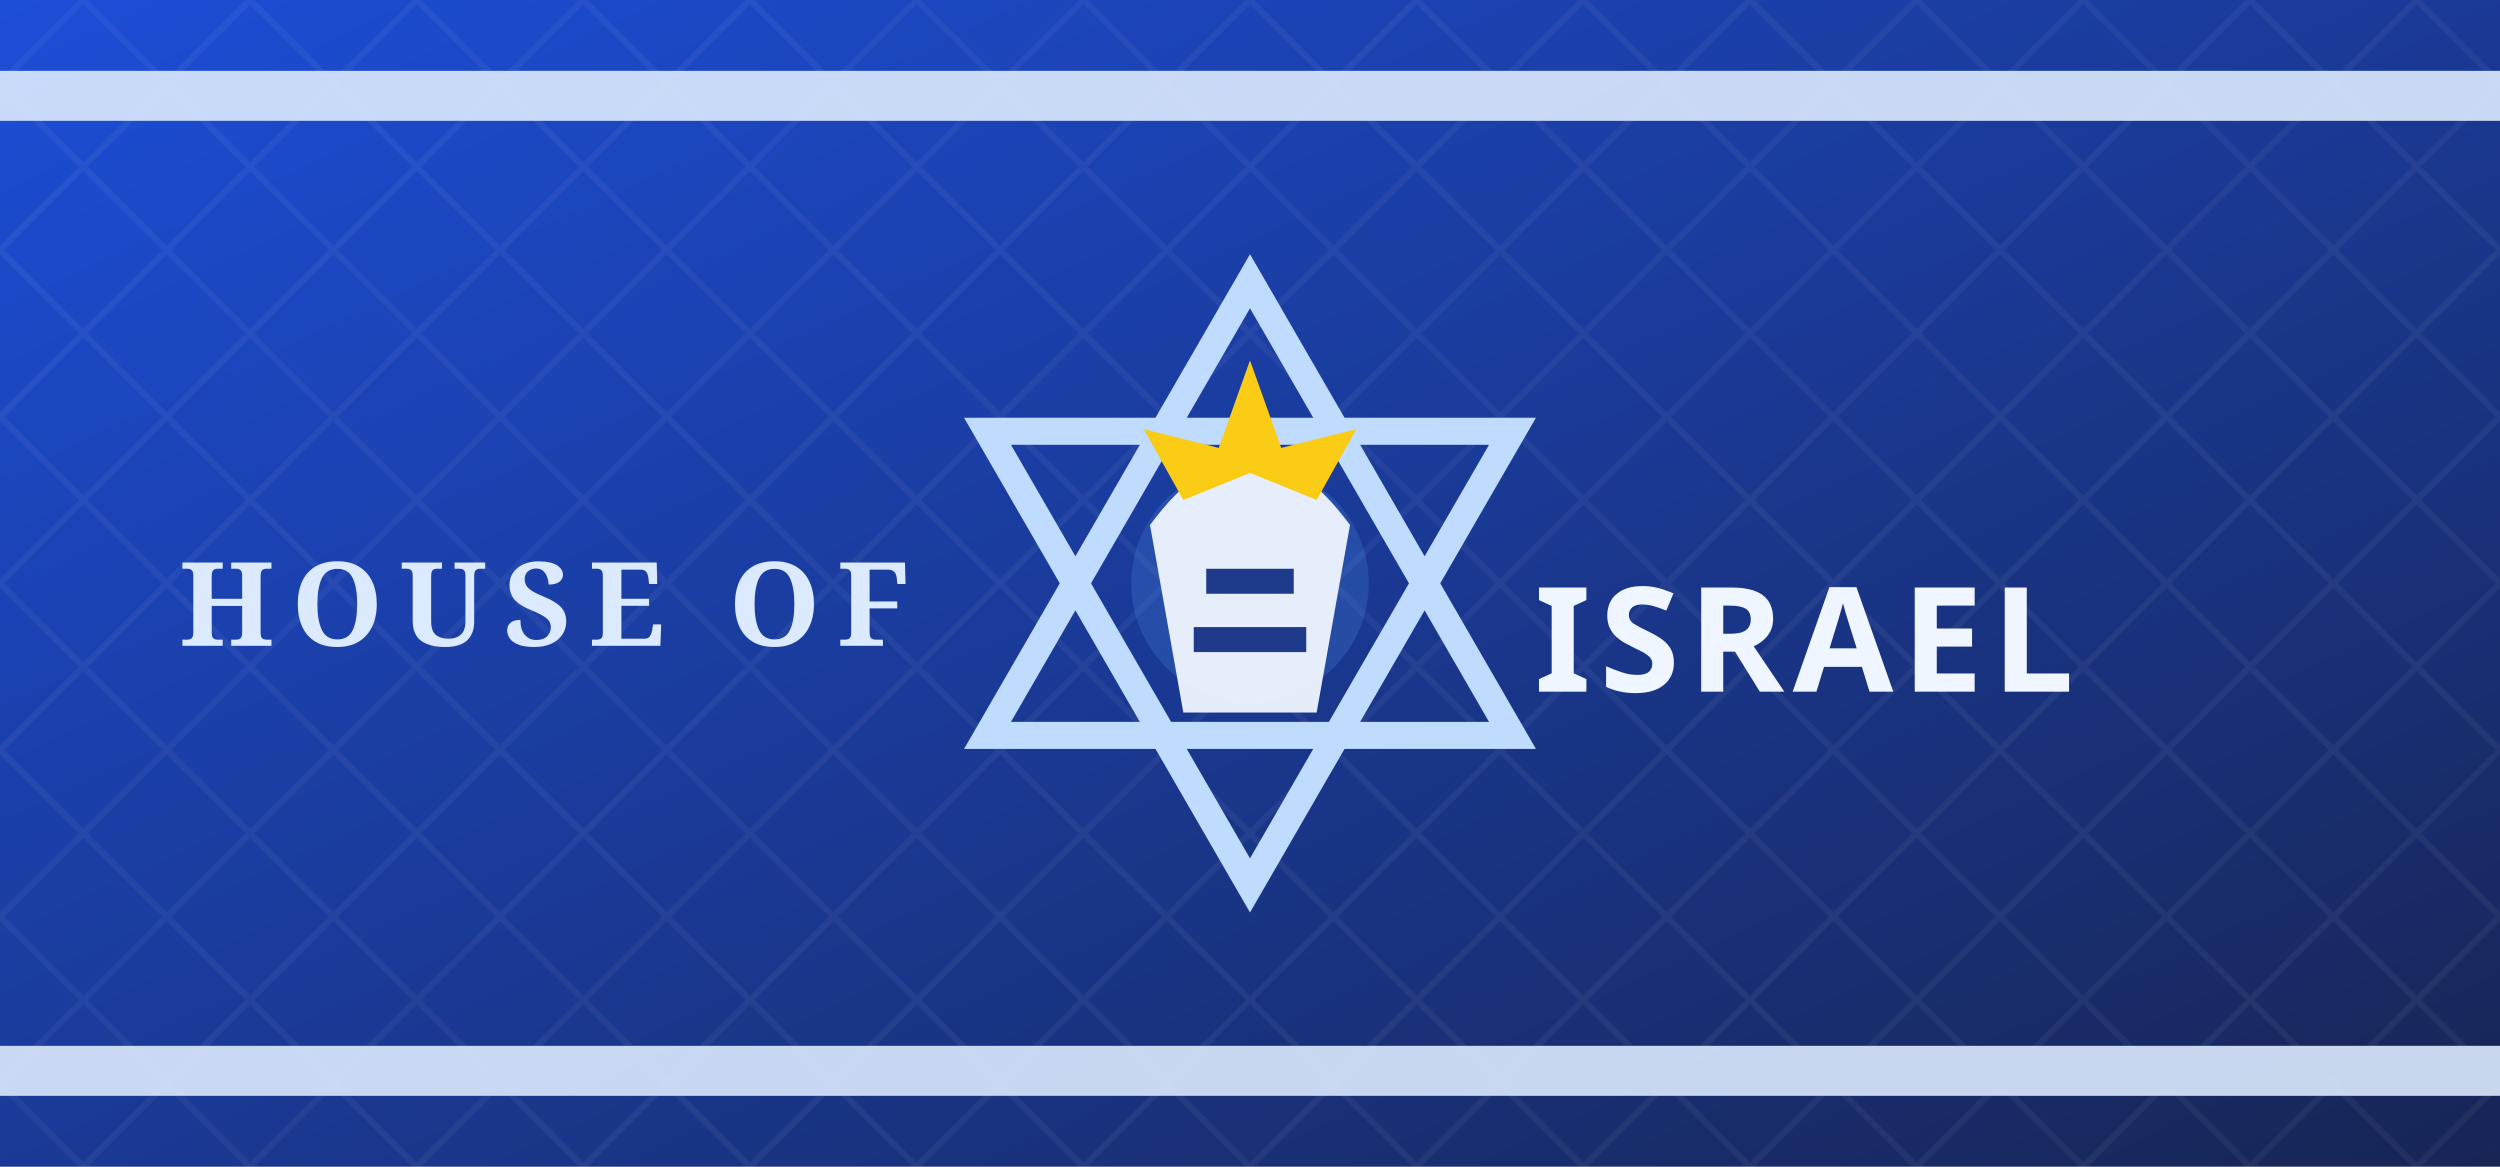
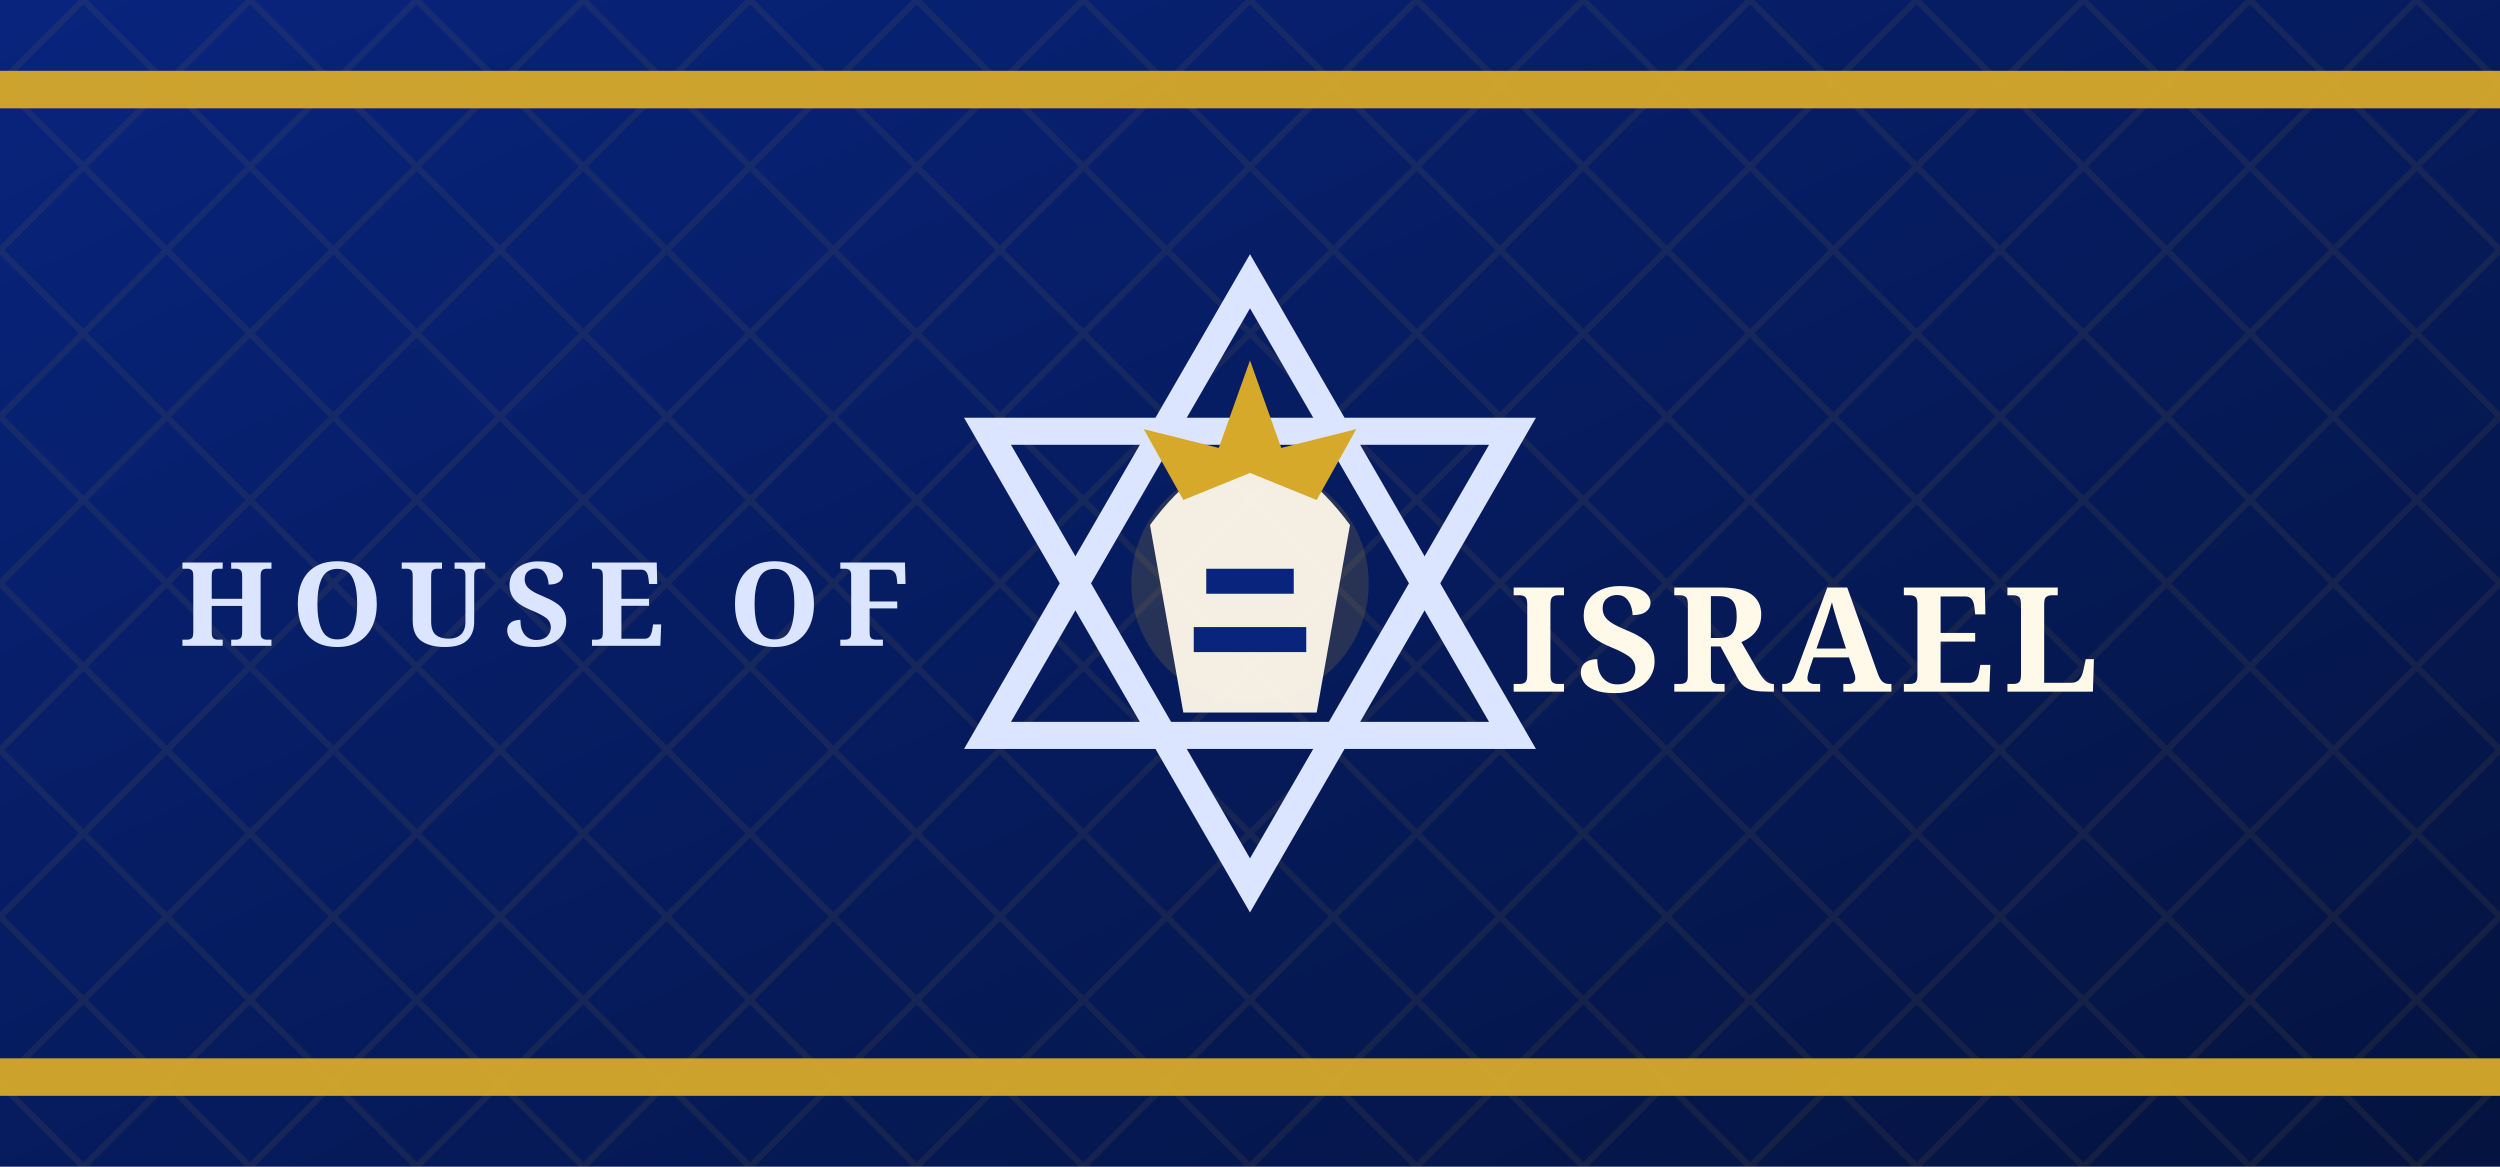
<svg xmlns="http://www.w3.org/2000/svg" viewBox="0 0 1200 560">
  <defs>
    <linearGradient id="bg" x2="1" y2="1">
-       <stop stop-color="#1d4ed8" />
-       <stop offset="1" stop-color="#172554" />
+       <stop stop-color="#08247D" />
+       <stop offset="1" stop-color="#04133F" />
    </linearGradient>
    <pattern id="p" width="80" height="80" patternUnits="userSpaceOnUse">
-       <path d="M40 0L80 40 40 80 0 40z" fill="none" stroke="#fff" opacity=".05" stroke-width="3" />
+       <path d="M40 0L80 40 40 80 0 40z" fill="none" stroke="#D6A92A" opacity=".08" stroke-width="3" />
    </pattern>
  </defs>
  <path fill="url(#bg)" d="M0 0h1200v560H0z" />
  <path fill="url(#p)" d="M0 0h1200v560H0z" />
-   <path fill="#dbeafe" d="M0 34h1200v24H0zM0 502h1200v24H0z" opacity=".9" />
-   <g transform="translate(600 280)" fill="none" stroke="#bfdbfe" stroke-width="13">
+   <path fill="#D6A92A" d="M0 34h1200v18H0zM0 508h1200v18H0z" opacity=".95" />
+   <g transform="translate(600 280)" fill="none" stroke="#DCE5FF" stroke-width="13">
    <path d="M0-145L126 73H-126z" />
    <path d="M0 145L-126-73H126z" />
  </g>
-   <circle cx="600" cy="280" r="57" fill="#60a5fa" opacity=".18" />
-   <g fill="#eff6ff">
+   <circle cx="600" cy="280" r="57" fill="#D6A92A" opacity=".16" />
+   <g fill="#FFF9EA">
    <path d="M552 252q48-65 96 0l-16 90h-64z" opacity=".95" />
-     <path d="M568 240l-19-34 36 9 15-42 15 42 36-9-19 34-32-13z" fill="#facc15" />
-     <path d="M579 273h42v12h-42zm-6 28h54v12h-54z" fill="#1e3a8a" />
+     <path d="M568 240l-19-34 36 9 15-42 15 42 36-9-19 34-32-13z" fill="#D6A92A" />
+     <path d="M579 273h42v12h-42zm-6 28h54v12h-54z" fill="#08247D" />
  </g>
-   <text x="86" y="310" fill="#dbeafe" font-family="Georgia,serif" font-size="56" font-weight="700" letter-spacing="8">HOUSE OF</text>
-   <text x="866" y="332" fill="#eff6ff" font-family="Arial Black,sans-serif" font-size="70" font-weight="900" text-anchor="middle" letter-spacing="4">ISRAEL</text>
+   <text x="86" y="310" fill="#DCE5FF" font-family="Georgia,serif" font-size="56" font-weight="700" letter-spacing="8">HOUSE OF</text>
+   <text x="866" y="332" fill="#FFF9EA" font-family="Georgia,serif" font-size="70" font-weight="700" text-anchor="middle" letter-spacing="4">ISRAEL</text>
</svg>
